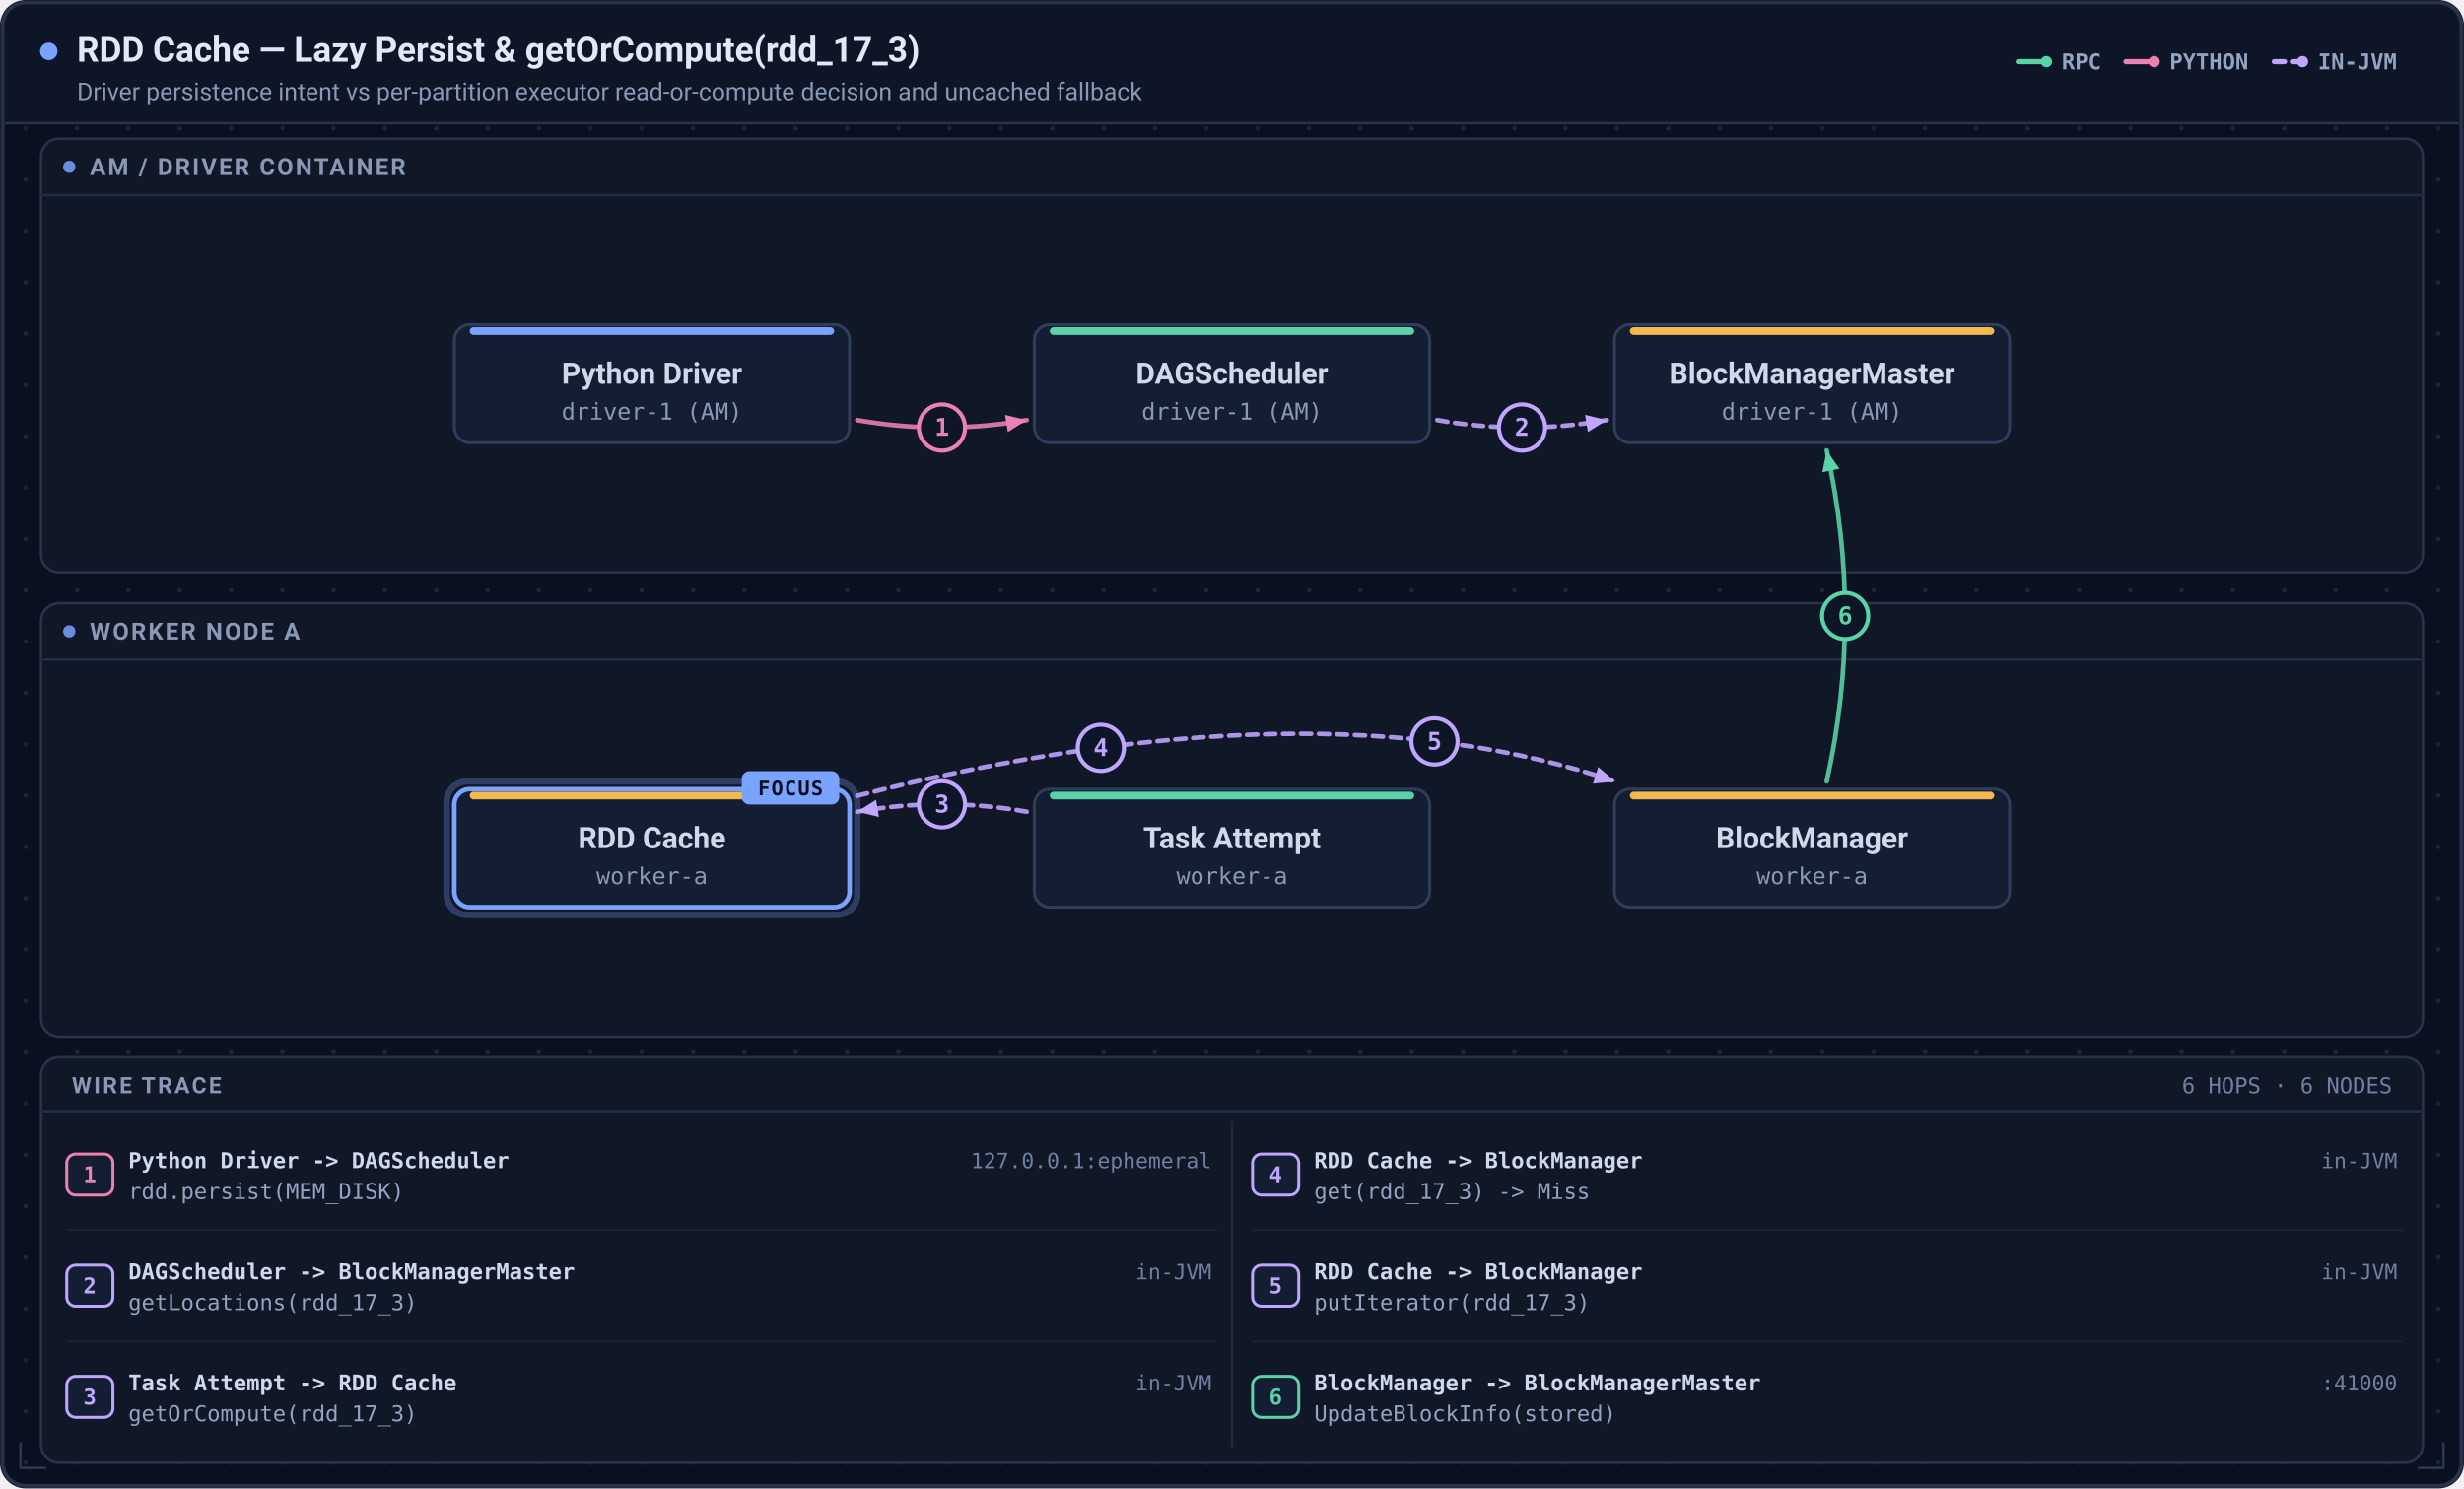
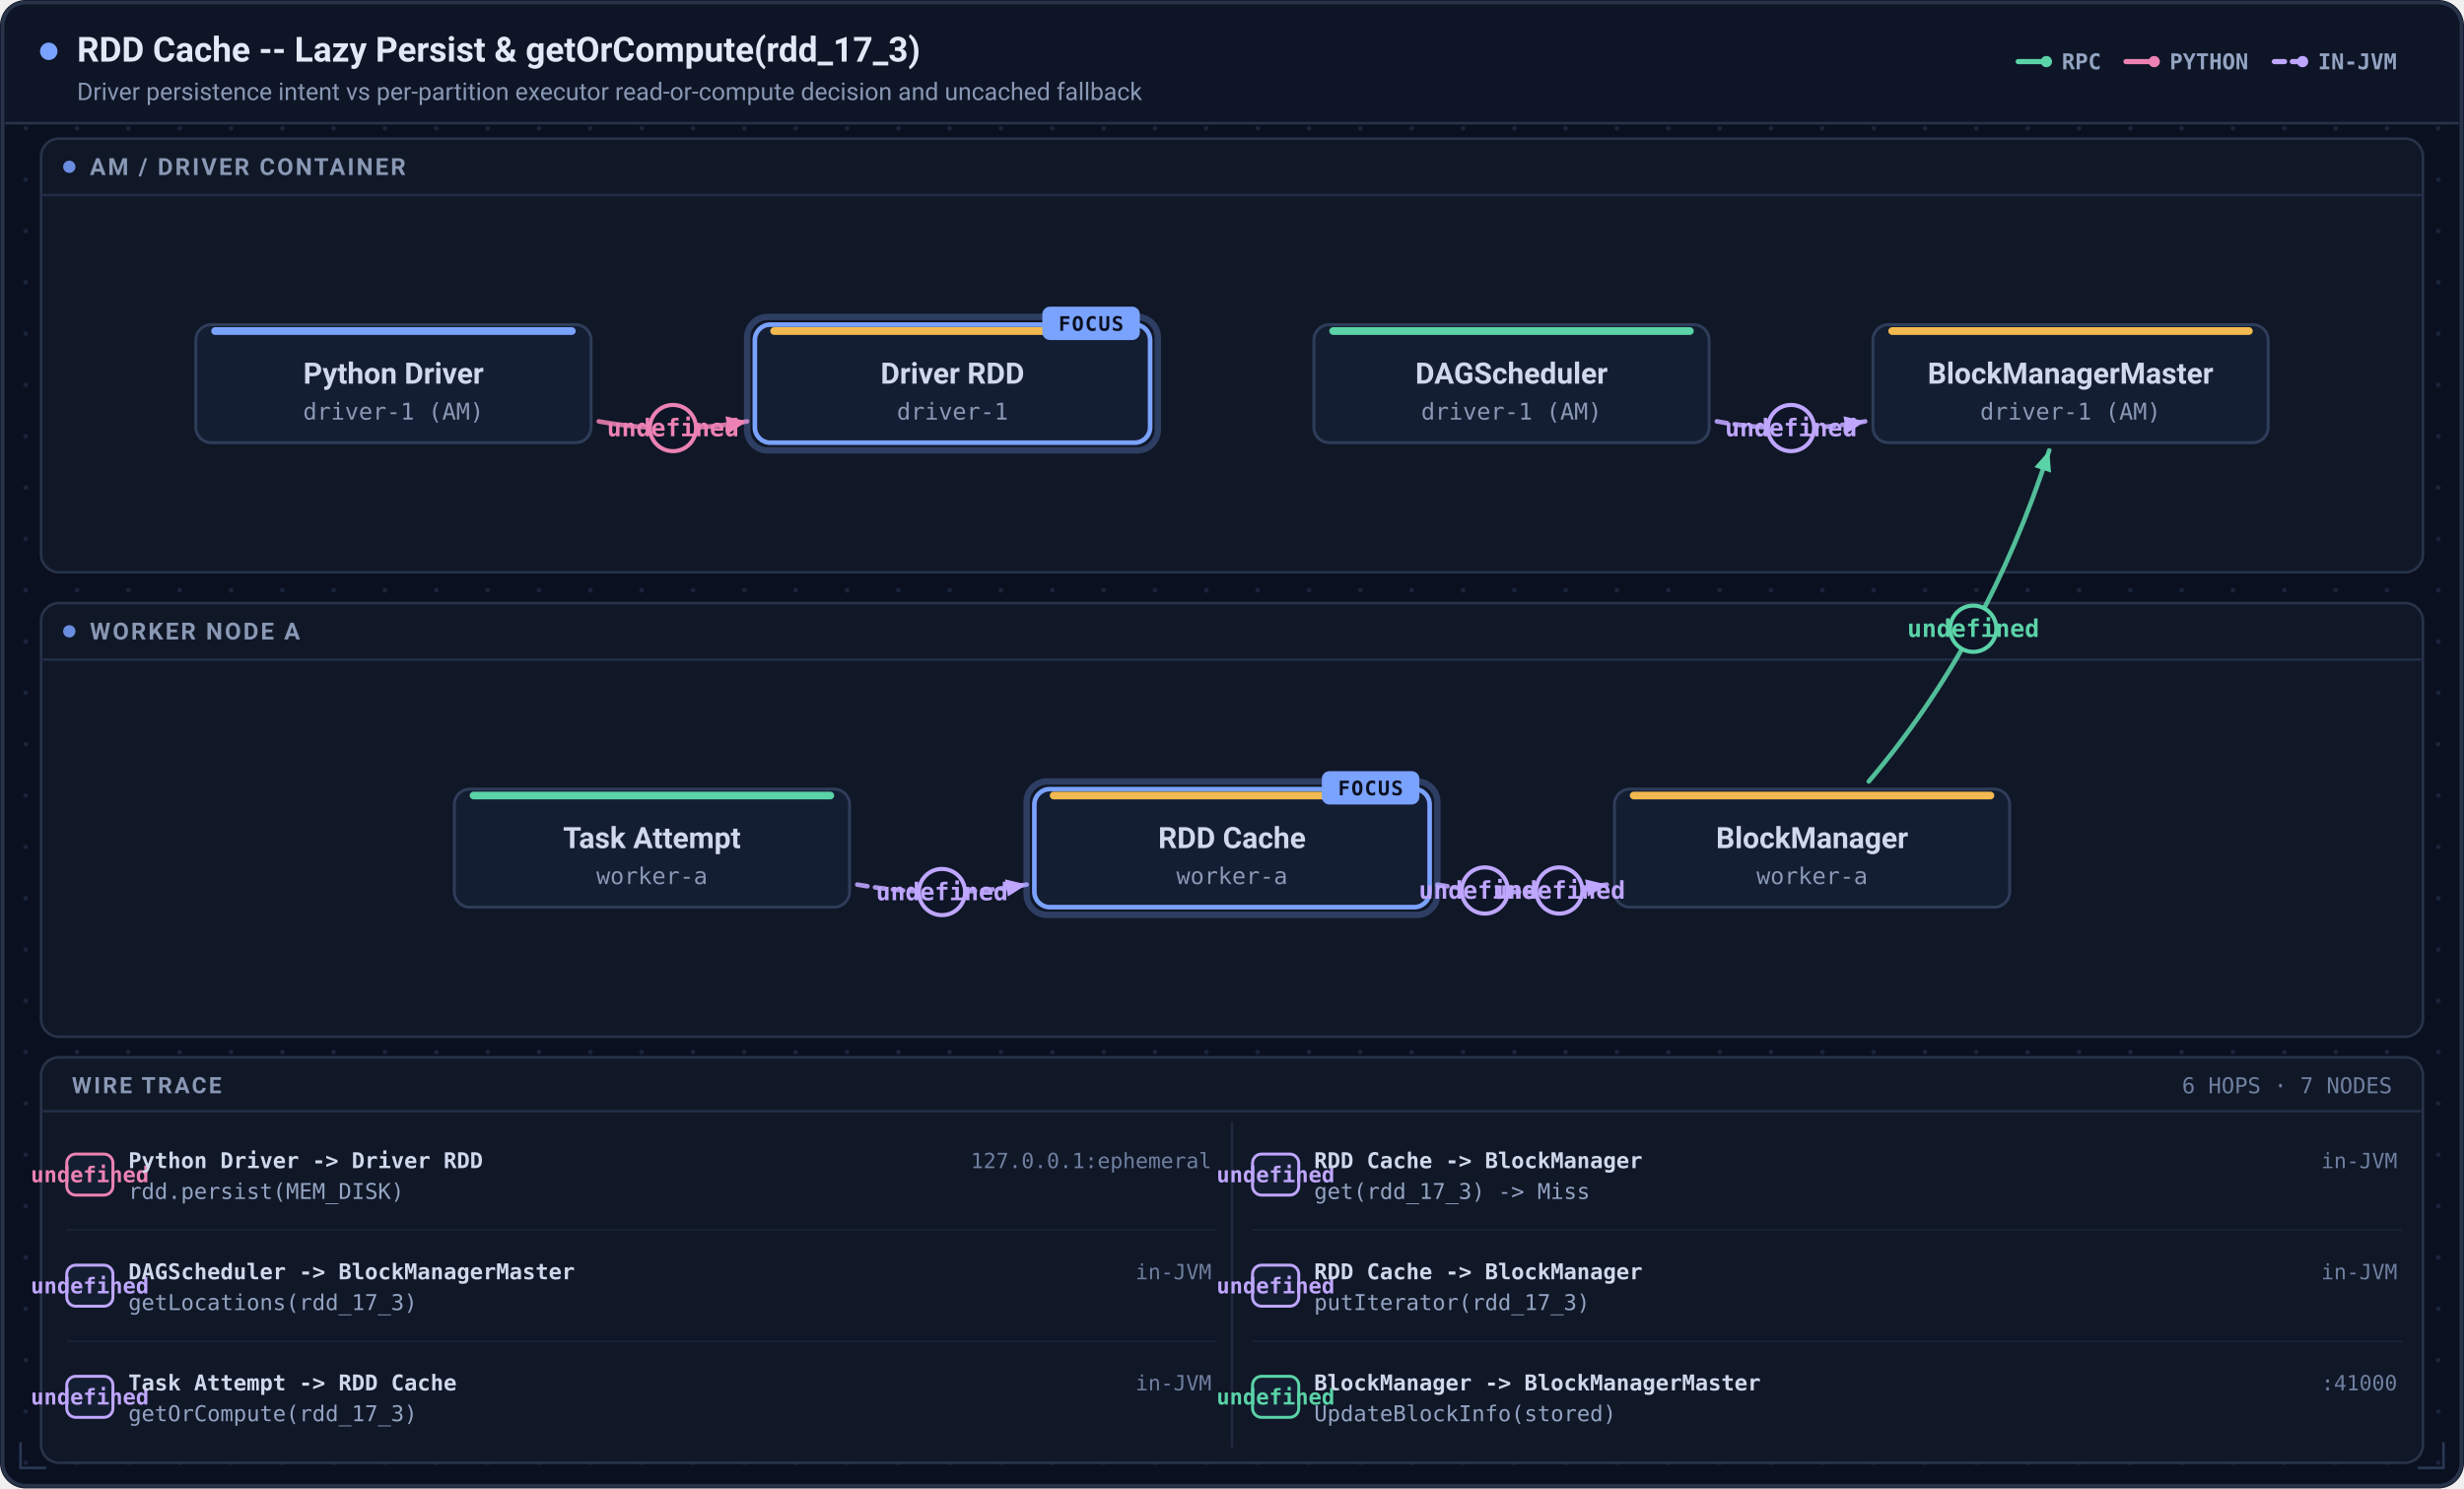
<svg xmlns="http://www.w3.org/2000/svg" width="960" height="580" viewBox="0 0 960 580" role="img" aria-labelledby="topo-title" aria-describedby="topo-desc">
  <defs>
    <pattern id="bp-grid" width="20" height="20" patternUnits="userSpaceOnUse">
      <circle cx="10" cy="10" r="0.9" fill="#1a253b" />
    </pattern>
  </defs>
  <style>
.f-sans { font-family: system-ui, -apple-system, 'Segoe UI', Roboto, Helvetica, Arial, sans-serif; }
.f-mono { font-family: ui-monospace, 'Cascadia Code', 'SFMono-Regular', Menlo, Consolas, monospace; }
@keyframes packet-travel {
-   0% { transform: translate(334px, 163.7px); color: #ec82b3; opacity: 0; }
-   0.67% { transform: translate(334px, 163.7px); color: #ec82b3; opacity: 1; }
-   5.17% { transform: translate(355.8px, 166.2px); color: #ec82b3; opacity: 1; }
-   9.67% { transform: translate(378.2px, 166.2px); color: #ec82b3; opacity: 1; }
-   14.17% { transform: translate(400px, 163.7px); color: #ec82b3; opacity: 1; }
-   15.33% { transform: translate(400px, 163.7px); color: #ec82b3; opacity: 0; }
-   16.00% { transform: translate(560px, 163.7px); color: #bfa6ff; opacity: 0; }
-   17.33% { transform: translate(560px, 163.7px); color: #bfa6ff; opacity: 1; }
-   21.83% { transform: translate(581.8px, 166.2px); color: #bfa6ff; opacity: 1; }
-   26.33% { transform: translate(604.2px, 166.2px); color: #bfa6ff; opacity: 1; }
-   30.83% { transform: translate(626px, 163.7px); color: #bfa6ff; opacity: 1; }
-   32.00% { transform: translate(626px, 163.7px); color: #bfa6ff; opacity: 0; }
-   32.67% { transform: translate(400px, 316.3px); color: #bfa6ff; opacity: 0; }
-   34.00% { transform: translate(400px, 316.3px); color: #bfa6ff; opacity: 1; }
-   38.50% { transform: translate(378.2px, 313.8px); color: #bfa6ff; opacity: 1; }
-   43.00% { transform: translate(355.8px, 313.8px); color: #bfa6ff; opacity: 1; }
-   47.50% { transform: translate(334px, 316.3px); color: #bfa6ff; opacity: 1; }
-   48.67% { transform: translate(334px, 316.3px); color: #bfa6ff; opacity: 0; }
-   49.33% { transform: translate(334px, 310.1px); color: #bfa6ff; opacity: 0; }
-   50.67% { transform: translate(334px, 310.1px); color: #bfa6ff; opacity: 1; }
-   55.17% { transform: translate(444.9px, 289.4px); color: #bfa6ff; opacity: 1; }
-   59.67% { transform: translate(545.3px, 287.5px); color: #bfa6ff; opacity: 1; }
-   64.17% { transform: translate(629.3px, 304.5px); color: #bfa6ff; opacity: 1; }
-   65.33% { transform: translate(629.3px, 304.5px); color: #bfa6ff; opacity: 0; }
-   66.00% { transform: translate(334px, 310.1px); color: #bfa6ff; opacity: 0; }
-   67.33% { transform: translate(334px, 310.1px); color: #bfa6ff; opacity: 1; }
-   71.83% { transform: translate(444.9px, 289.4px); color: #bfa6ff; opacity: 1; }
-   76.33% { transform: translate(545.3px, 287.5px); color: #bfa6ff; opacity: 1; }
-   80.83% { transform: translate(629.3px, 304.5px); color: #bfa6ff; opacity: 1; }
-   82.00% { transform: translate(629.3px, 304.5px); color: #bfa6ff; opacity: 0; }
-   82.67% { transform: translate(711.7px, 304.5px); color: #5bd3a8; opacity: 0; }
-   84.00% { transform: translate(711.7px, 304.5px); color: #5bd3a8; opacity: 1; }
-   88.50% { transform: translate(718px, 261.9px); color: #5bd3a8; opacity: 1; }
-   93.00% { transform: translate(718px, 218.1px); color: #5bd3a8; opacity: 1; }
-   97.50% { transform: translate(711.7px, 175.5px); color: #5bd3a8; opacity: 1; }
-   98.67% { transform: translate(711.7px, 175.5px); color: #5bd3a8; opacity: 0; }
-   100% { transform: translate(334px, 163.7px); color: #ec82b3; opacity: 0; }
+   0% { transform: translate(233.3px, 164.2px); color: #ec82b3; opacity: 0; }
+   0.67% { transform: translate(233.3px, 164.2px); color: #ec82b3; opacity: 1; }
+   5.17% { transform: translate(252.4px, 166.5px); color: #ec82b3; opacity: 1; }
+   9.67% { transform: translate(272px, 166.5px); color: #ec82b3; opacity: 1; }
+   14.17% { transform: translate(291.1px, 164.2px); color: #ec82b3; opacity: 1; }
+   15.33% { transform: translate(291.1px, 164.2px); color: #ec82b3; opacity: 0; }
+   16.00% { transform: translate(668.9px, 164.2px); color: #bfa6ff; opacity: 0; }
+   17.33% { transform: translate(668.9px, 164.2px); color: #bfa6ff; opacity: 1; }
+   21.83% { transform: translate(688px, 166.5px); color: #bfa6ff; opacity: 1; }
+   26.33% { transform: translate(707.6px, 166.5px); color: #bfa6ff; opacity: 1; }
+   30.83% { transform: translate(726.7px, 164.2px); color: #bfa6ff; opacity: 1; }
+   32.00% { transform: translate(726.7px, 164.2px); color: #bfa6ff; opacity: 0; }
+   32.67% { transform: translate(334px, 344.7px); color: #bfa6ff; opacity: 0; }
+   34.00% { transform: translate(334px, 344.7px); color: #bfa6ff; opacity: 1; }
+   38.50% { transform: translate(355.8px, 347.2px); color: #bfa6ff; opacity: 1; }
+   43.00% { transform: translate(378.2px, 347.2px); color: #bfa6ff; opacity: 1; }
+   47.50% { transform: translate(400px, 344.7px); color: #bfa6ff; opacity: 1; }
+   48.67% { transform: translate(400px, 344.7px); color: #bfa6ff; opacity: 0; }
+   49.33% { transform: translate(560px, 344.7px); color: #bfa6ff; opacity: 0; }
+   50.67% { transform: translate(560px, 344.7px); color: #bfa6ff; opacity: 1; }
+   55.17% { transform: translate(581.8px, 347.2px); color: #bfa6ff; opacity: 1; }
+   59.67% { transform: translate(604.2px, 347.2px); color: #bfa6ff; opacity: 1; }
+   64.17% { transform: translate(626px, 344.7px); color: #bfa6ff; opacity: 1; }
+   65.33% { transform: translate(626px, 344.7px); color: #bfa6ff; opacity: 0; }
+   66.00% { transform: translate(560px, 344.7px); color: #bfa6ff; opacity: 0; }
+   67.33% { transform: translate(560px, 344.7px); color: #bfa6ff; opacity: 1; }
+   71.83% { transform: translate(581.8px, 347.2px); color: #bfa6ff; opacity: 1; }
+   76.33% { transform: translate(604.2px, 347.2px); color: #bfa6ff; opacity: 1; }
+   80.83% { transform: translate(626px, 344.7px); color: #bfa6ff; opacity: 1; }
+   82.00% { transform: translate(626px, 344.7px); color: #bfa6ff; opacity: 0; }
+   82.67% { transform: translate(728.1px, 304.5px); color: #5bd3a8; opacity: 0; }
+   84.00% { transform: translate(728.1px, 304.5px); color: #5bd3a8; opacity: 1; }
+   88.50% { transform: translate(756.2px, 266.4px); color: #5bd3a8; opacity: 1; }
+   93.00% { transform: translate(780.1px, 222.5px); color: #5bd3a8; opacity: 1; }
+   97.50% { transform: translate(798.4px, 175.5px); color: #5bd3a8; opacity: 1; }
+   98.67% { transform: translate(798.4px, 175.5px); color: #5bd3a8; opacity: 0; }
+   100% { transform: translate(233.3px, 164.2px); color: #ec82b3; opacity: 0; }
}
#packet-orb {
  opacity: 0;
  animation: packet-travel 9s linear infinite;
}
@media (prefers-reduced-motion: reduce) {
  #packet-orb { display: none; animation: none; }
}
</style>
  <rect x="0" y="0" width="960" height="580" rx="10" fill="#0b1020" />
  <rect x="1" y="1" width="958" height="578" rx="9" fill="url(#bp-grid)" />
  <rect x="1" y="1" width="958" height="578" rx="9" fill="none" stroke="#283349" stroke-width="1.5" />
  <g stroke="#344666" stroke-width="1" fill="none" opacity="0.75">
    <path d="M 8 18 V 8 H 18" />
    <path d="M 942 8 H 952 V 18" />
    <path d="M 8 562 V 572 H 18" />
    <path d="M 942 572 H 952 V 562" />
  </g>
  <g class="header-band">
    <path d="M 10 2 H 950 A 8 8 0 0 1 958 10 V 48 H 2 V 10 A 8 8 0 0 1 10 2 Z" fill="#0e1526" />
    <line x1="2" y1="48" x2="958" y2="48" stroke="#283349" stroke-width="1" />
    <circle cx="19" cy="20" r="3.4" fill="#7aa2ff" />
-     <text class="f-sans" x="30" y="24" fill="#e2e8f5" font-size="13.5" font-weight="700">RDD Cache — Lazy Persist &amp; getOrCompute(rdd_17_3)</text>
+     <text class="f-sans" x="30" y="24" fill="#e2e8f5" font-size="13.5" font-weight="700">RDD Cache -- Lazy Persist &amp; getOrCompute(rdd_17_3)</text>
    <text class="f-sans" x="30" y="39" fill="#8998b4" font-size="9.5">Driver persistence intent vs per-partition executor read-or-compute decision and uncached fallback</text>
    <g class="channel-legend">
      <line x1="786.3" y1="24" x2="797.3" y2="24" stroke="#5bd3a8" stroke-width="2" stroke-linecap="round" />
      <circle cx="797.3" cy="24" r="2.2" fill="#5bd3a8" />
      <text class="f-mono" x="803.3" y="27" fill="#93a4c2" font-size="8.5" font-weight="600">RPC</text>
      <line x1="828.3" y1="24" x2="839.3" y2="24" stroke="#ec82b3" stroke-width="2" stroke-linecap="round" />
      <circle cx="839.3" cy="24" r="2.2" fill="#ec82b3" />
      <text class="f-mono" x="845.3" y="27" fill="#93a4c2" font-size="8.5" font-weight="600">PYTHON</text>
      <line x1="886.1" y1="24" x2="897.1" y2="24" stroke="#bfa6ff" stroke-width="2" stroke-dasharray="4 3" stroke-linecap="round" />
      <circle cx="897.1" cy="24" r="2.2" fill="#bfa6ff" />
      <text class="f-mono" x="903.1" y="27" fill="#93a4c2" font-size="8.5" font-weight="600">IN-JVM</text>
    </g>
  </g>
  <g class="topology-stage">
    <g class="host-zone" data-zone="driver-jvm">
      <rect x="16" y="54" width="928" height="169" rx="7" fill="#101727" stroke="#283349" stroke-width="1" />
      <line x1="16" y1="76" x2="944" y2="76" stroke="#212d45" stroke-width="1" />
      <circle cx="27" cy="65" r="2.4" fill="#7aa2ff" fill-opacity="0.85" />
      <text class="f-sans" x="35" y="68.2" fill="#8998b4" font-size="9.2" font-weight="700" letter-spacing="0.09em">AM / DRIVER CONTAINER</text>
    </g>
    <g class="host-zone" data-zone="worker-node-a">
      <rect x="16" y="235" width="928" height="169" rx="7" fill="#101727" stroke="#283349" stroke-width="1" />
      <line x1="16" y1="257" x2="944" y2="257" stroke="#212d45" stroke-width="1" />
      <circle cx="27" cy="246" r="2.4" fill="#7aa2ff" fill-opacity="0.85" />
      <text class="f-sans" x="35" y="249.2" fill="#8998b4" font-size="9.2" font-weight="700" letter-spacing="0.09em">WORKER NODE A</text>
    </g>
-     <g class="topo-edge" data-from="python-driver" data-to="dag-scheduler">
-       <path d="M 334 163.7 Q 367 169.5 400 163.7" fill="none" stroke="#ec82b3" stroke-width="1.8" stroke-opacity="0.88" stroke-linecap="round" />
-       <polygon points="-8,-3.4 0,0 -8,3.4" fill="#ec82b3" transform="translate(400, 163.7) rotate(-9.4)" />
+     <g class="topo-edge" data-from="python-driver" data-to="driver-rdd-cache">
+       <path d="M 233.3 164.2 Q 262.2 169.5 291.1 164.2" fill="none" stroke="#ec82b3" stroke-width="1.8" stroke-opacity="0.88" stroke-linecap="round" />
+       <polygon points="-8,-3.4 0,0 -8,3.4" fill="#ec82b3" transform="translate(291.1, 164.2) rotate(-9.8)" />
    </g>
    <g class="topo-edge" data-from="dag-scheduler" data-to="block-manager-master">
-       <path d="M 560 163.7 Q 593 169.5 626 163.7" fill="none" stroke="#bfa6ff" stroke-width="1.8" stroke-opacity="0.88" stroke-dasharray="4 3" stroke-linecap="round" />
-       <polygon points="-8,-3.4 0,0 -8,3.4" fill="#bfa6ff" transform="translate(626, 163.7) rotate(-9.4)" />
+       <path d="M 668.9 164.2 Q 697.8 169.5 726.7 164.2" fill="none" stroke="#bfa6ff" stroke-width="1.8" stroke-opacity="0.88" stroke-dasharray="4 3" stroke-linecap="round" />
+       <polygon points="-8,-3.4 0,0 -8,3.4" fill="#bfa6ff" transform="translate(726.7, 164.2) rotate(-9.8)" />
    </g>
    <g class="topo-edge" data-from="task-attempt" data-to="rdd-cache">
-       <path d="M 400 316.3 Q 367 310.5 334 316.3" fill="none" stroke="#bfa6ff" stroke-width="1.8" stroke-opacity="0.88" stroke-dasharray="4 3" stroke-linecap="round" />
-       <polygon points="-8,-3.4 0,0 -8,3.4" fill="#bfa6ff" transform="translate(334, 316.3) rotate(170.6)" />
+       <path d="M 334 344.7 Q 367 350.5 400 344.7" fill="none" stroke="#bfa6ff" stroke-width="1.8" stroke-opacity="0.88" stroke-dasharray="4 3" stroke-linecap="round" />
+       <polygon points="-8,-3.4 0,0 -8,3.4" fill="#bfa6ff" transform="translate(400, 344.7) rotate(-9.4)" />
    </g>
    <g class="topo-edge" data-from="rdd-cache" data-to="block-manager">
-       <path d="M 334 310.1 Q 512 264.7 629.3 304.5" fill="none" stroke="#bfa6ff" stroke-width="1.8" stroke-opacity="0.88" stroke-dasharray="4 3" stroke-linecap="round" />
-       <polygon points="-8,-3.4 0,0 -8,3.4" fill="#bfa6ff" transform="translate(629.3, 304.5) rotate(17.3)" />
+       <path d="M 560 344.7 Q 593 350.5 626 344.7" fill="none" stroke="#bfa6ff" stroke-width="1.8" stroke-opacity="0.88" stroke-dasharray="4 3" stroke-linecap="round" />
+       <polygon points="-8,-3.4 0,0 -8,3.4" fill="#bfa6ff" transform="translate(626, 344.7) rotate(-9.4)" />
    </g>
    <g class="topo-edge" data-from="block-manager" data-to="block-manager-master">
-       <path d="M 711.7 304.5 Q 726 240 711.7 175.5" fill="none" stroke="#5bd3a8" stroke-width="1.8" stroke-opacity="0.88" stroke-linecap="round" />
-       <polygon points="-8,-3.4 0,0 -8,3.4" fill="#5bd3a8" transform="translate(711.7, 175.5) rotate(-101.7)" />
+       <path d="M 728.1 304.5 Q 774.4 250.1 798.4 175.5" fill="none" stroke="#5bd3a8" stroke-width="1.8" stroke-opacity="0.88" stroke-linecap="round" />
+       <polygon points="-8,-3.4 0,0 -8,3.4" fill="#5bd3a8" transform="translate(798.4, 175.5) rotate(-71.6)" />
    </g>
    <g class="topo-node" data-id="python-driver">
-       <rect x="177" y="126.5" width="154" height="46" rx="6" fill="#141e32" stroke="#2e3d59" stroke-width="1.15" />
-       <rect x="183" y="127.5" width="142" height="3" rx="1.5" fill="#7aa2ff" />
-       <text class="f-sans" x="254" y="149.5" text-anchor="middle" fill="#d0d9ec" font-size="11.5" font-weight="700">Python Driver</text>
-       <text class="f-mono" x="254" y="163.5" text-anchor="middle" fill="#8998b4" font-size="9">driver-1 (AM)</text>
-     </g>
-     <g class="topo-node" data-id="dag-scheduler">
-       <rect x="403" y="126.5" width="154" height="46" rx="6" fill="#141e32" stroke="#2e3d59" stroke-width="1.15" />
-       <rect x="409" y="127.5" width="142" height="3" rx="1.5" fill="#5bd3a8" />
-       <text class="f-sans" x="480" y="149.5" text-anchor="middle" fill="#d0d9ec" font-size="11.5" font-weight="700">DAGScheduler</text>
-       <text class="f-mono" x="480" y="163.5" text-anchor="middle" fill="#8998b4" font-size="9">driver-1 (AM)</text>
-     </g>
-     <g class="topo-node" data-id="block-manager-master">
-       <rect x="629" y="126.5" width="154" height="46" rx="6" fill="#141e32" stroke="#2e3d59" stroke-width="1.15" />
-       <rect x="635" y="127.5" width="142" height="3" rx="1.5" fill="#f2b950" />
-       <text class="f-sans" x="706" y="149.5" text-anchor="middle" fill="#d0d9ec" font-size="11.5" font-weight="700">BlockManagerMaster</text>
-       <text class="f-mono" x="706" y="163.5" text-anchor="middle" fill="#8998b4" font-size="9">driver-1 (AM)</text>
-     </g>
-     <g class="topo-node" data-id="rdd-cache">
-       <rect x="174" y="304.5" width="160" height="52" rx="8" fill="none" stroke="#7aa2ff" stroke-opacity="0.28" stroke-width="2.5" />
-       <rect x="177" y="307.5" width="154" height="46" rx="6" fill="#141e32" stroke="#7aa2ff" stroke-width="1.8" />
-       <rect x="183" y="308.5" width="142" height="3" rx="1.5" fill="#f2b950" />
-       <text class="f-sans" x="254" y="330.5" text-anchor="middle" fill="#d0d9ec" font-size="11.5" font-weight="700">RDD Cache</text>
-       <text class="f-mono" x="254" y="344.5" text-anchor="middle" fill="#8998b4" font-size="9">worker-a</text>
-       <g transform="translate(289, 300.5)">
+       <rect x="76.3" y="126.5" width="154" height="46" rx="6" fill="#141e32" stroke="#2e3d59" stroke-width="1.15" />
+       <rect x="82.3" y="127.5" width="142" height="3" rx="1.5" fill="#7aa2ff" />
+       <text class="f-sans" x="153.3" y="149.5" text-anchor="middle" fill="#d0d9ec" font-size="11.5" font-weight="700">Python Driver</text>
+       <text class="f-mono" x="153.3" y="163.5" text-anchor="middle" fill="#8998b4" font-size="9">driver-1 (AM)</text>
+     </g>
+     <g class="topo-node" data-id="driver-rdd-cache">
+       <rect x="291.1" y="123.5" width="160" height="52" rx="8" fill="none" stroke="#7aa2ff" stroke-opacity="0.28" stroke-width="2.5" />
+       <rect x="294.1" y="126.5" width="154" height="46" rx="6" fill="#141e32" stroke="#7aa2ff" stroke-width="1.8" />
+       <rect x="300.1" y="127.5" width="142" height="3" rx="1.5" fill="#f2b950" />
+       <text class="f-sans" x="371.1" y="149.5" text-anchor="middle" fill="#d0d9ec" font-size="11.5" font-weight="700">Driver RDD</text>
+       <text class="f-mono" x="371.1" y="163.5" text-anchor="middle" fill="#8998b4" font-size="9">driver-1</text>
+       <g transform="translate(406.1, 119.5)">
        <rect x="0" y="0" width="38" height="13" rx="3" fill="#7aa2ff" />
        <text class="f-mono" x="19" y="9.4" text-anchor="middle" fill="#0b1020" font-size="7.8" font-weight="700" letter-spacing="0.06em">FOCUS</text>
      </g>
    </g>
+     <g class="topo-node" data-id="dag-scheduler">
+       <rect x="511.9" y="126.5" width="154" height="46" rx="6" fill="#141e32" stroke="#2e3d59" stroke-width="1.15" />
+       <rect x="517.9" y="127.5" width="142" height="3" rx="1.5" fill="#5bd3a8" />
+       <text class="f-sans" x="588.9" y="149.5" text-anchor="middle" fill="#d0d9ec" font-size="11.5" font-weight="700">DAGScheduler</text>
+       <text class="f-mono" x="588.9" y="163.5" text-anchor="middle" fill="#8998b4" font-size="9">driver-1 (AM)</text>
+     </g>
+     <g class="topo-node" data-id="block-manager-master">
+       <rect x="729.7" y="126.5" width="154" height="46" rx="6" fill="#141e32" stroke="#2e3d59" stroke-width="1.15" />
+       <rect x="735.7" y="127.5" width="142" height="3" rx="1.5" fill="#f2b950" />
+       <text class="f-sans" x="806.7" y="149.5" text-anchor="middle" fill="#d0d9ec" font-size="11.5" font-weight="700">BlockManagerMaster</text>
+       <text class="f-mono" x="806.7" y="163.5" text-anchor="middle" fill="#8998b4" font-size="9">driver-1 (AM)</text>
+     </g>
    <g class="topo-node" data-id="task-attempt">
-       <rect x="403" y="307.5" width="154" height="46" rx="6" fill="#141e32" stroke="#2e3d59" stroke-width="1.15" />
-       <rect x="409" y="308.5" width="142" height="3" rx="1.5" fill="#5bd3a8" />
-       <text class="f-sans" x="480" y="330.5" text-anchor="middle" fill="#d0d9ec" font-size="11.5" font-weight="700">Task Attempt</text>
+       <rect x="177" y="307.5" width="154" height="46" rx="6" fill="#141e32" stroke="#2e3d59" stroke-width="1.15" />
+       <rect x="183" y="308.5" width="142" height="3" rx="1.5" fill="#5bd3a8" />
+       <text class="f-sans" x="254" y="330.5" text-anchor="middle" fill="#d0d9ec" font-size="11.5" font-weight="700">Task Attempt</text>
+       <text class="f-mono" x="254" y="344.5" text-anchor="middle" fill="#8998b4" font-size="9">worker-a</text>
+     </g>
+     <g class="topo-node" data-id="rdd-cache">
+       <rect x="400" y="304.5" width="160" height="52" rx="8" fill="none" stroke="#7aa2ff" stroke-opacity="0.28" stroke-width="2.5" />
+       <rect x="403" y="307.5" width="154" height="46" rx="6" fill="#141e32" stroke="#7aa2ff" stroke-width="1.8" />
+       <rect x="409" y="308.5" width="142" height="3" rx="1.5" fill="#f2b950" />
+       <text class="f-sans" x="480" y="330.5" text-anchor="middle" fill="#d0d9ec" font-size="11.5" font-weight="700">RDD Cache</text>
      <text class="f-mono" x="480" y="344.5" text-anchor="middle" fill="#8998b4" font-size="9">worker-a</text>
+       <g transform="translate(515, 300.5)">
+         <rect x="0" y="0" width="38" height="13" rx="3" fill="#7aa2ff" />
+         <text class="f-mono" x="19" y="9.4" text-anchor="middle" fill="#0b1020" font-size="7.8" font-weight="700" letter-spacing="0.06em">FOCUS</text>
+       </g>
    </g>
    <g class="topo-node" data-id="block-manager">
      <rect x="629" y="307.5" width="154" height="46" rx="6" fill="#141e32" stroke="#2e3d59" stroke-width="1.15" />
      <rect x="635" y="308.5" width="142" height="3" rx="1.5" fill="#f2b950" />
      <text class="f-sans" x="706" y="330.5" text-anchor="middle" fill="#d0d9ec" font-size="11.5" font-weight="700">BlockManager</text>
      <text class="f-mono" x="706" y="344.5" text-anchor="middle" fill="#8998b4" font-size="9">worker-a</text>
    </g>
-     <g class="hop-badge" data-hop="1">
-       <circle cx="367" cy="166.6" r="9" fill="#0d1526" stroke="#ec82b3" stroke-width="1.6" />
-       <text class="f-mono" x="367" y="169.8" text-anchor="middle" fill="#ec82b3" font-size="9.5" font-weight="700">1</text>
-     </g>
-     <g class="hop-badge" data-hop="2">
-       <circle cx="593" cy="166.6" r="9" fill="#0d1526" stroke="#bfa6ff" stroke-width="1.6" />
-       <text class="f-mono" x="593" y="169.8" text-anchor="middle" fill="#bfa6ff" font-size="9.5" font-weight="700">2</text>
-     </g>
-     <g class="hop-badge" data-hop="3">
-       <circle cx="367" cy="313.4" r="9" fill="#0d1526" stroke="#bfa6ff" stroke-width="1.6" />
-       <text class="f-mono" x="367" y="316.6" text-anchor="middle" fill="#bfa6ff" font-size="9.5" font-weight="700">3</text>
-     </g>
-     <g class="hop-badge" data-hop="4">
-       <circle cx="428.9" cy="291.4" r="9" fill="#0d1526" stroke="#bfa6ff" stroke-width="1.6" />
-       <text class="f-mono" x="428.9" y="294.6" text-anchor="middle" fill="#bfa6ff" font-size="9.5" font-weight="700">4</text>
-     </g>
-     <g class="hop-badge" data-hop="5">
-       <circle cx="558.9" cy="288.9" r="9" fill="#0d1526" stroke="#bfa6ff" stroke-width="1.6" />
-       <text class="f-mono" x="558.9" y="292.1" text-anchor="middle" fill="#bfa6ff" font-size="9.5" font-weight="700">5</text>
-     </g>
-     <g class="hop-badge" data-hop="6">
-       <circle cx="718.9" cy="240" r="9" fill="#0d1526" stroke="#5bd3a8" stroke-width="1.6" />
-       <text class="f-mono" x="718.9" y="243.2" text-anchor="middle" fill="#5bd3a8" font-size="9.5" font-weight="700">6</text>
+     <g class="hop-badge" data-hop="undefined">
+       <circle cx="262.2" cy="166.8" r="9" fill="#0d1526" stroke="#ec82b3" stroke-width="1.6" />
+       <text class="f-mono" x="262.2" y="170" text-anchor="middle" fill="#ec82b3" font-size="9.5" font-weight="700">undefined</text>
+     </g>
+     <g class="hop-badge" data-hop="undefined">
+       <circle cx="697.8" cy="166.8" r="9" fill="#0d1526" stroke="#bfa6ff" stroke-width="1.6" />
+       <text class="f-mono" x="697.8" y="170" text-anchor="middle" fill="#bfa6ff" font-size="9.5" font-weight="700">undefined</text>
+     </g>
+     <g class="hop-badge" data-hop="undefined">
+       <circle cx="367" cy="347.6" r="9" fill="#0d1526" stroke="#bfa6ff" stroke-width="1.6" />
+       <text class="f-mono" x="367" y="350.8" text-anchor="middle" fill="#bfa6ff" font-size="9.5" font-weight="700">undefined</text>
+     </g>
+     <g class="hop-badge" data-hop="undefined">
+       <circle cx="578.5" cy="347" r="9" fill="#0d1526" stroke="#bfa6ff" stroke-width="1.6" />
+       <text class="f-mono" x="578.5" y="350.2" text-anchor="middle" fill="#bfa6ff" font-size="9.5" font-weight="700">undefined</text>
+     </g>
+     <g class="hop-badge" data-hop="undefined">
+       <circle cx="607.5" cy="347" r="9" fill="#0d1526" stroke="#bfa6ff" stroke-width="1.6" />
+       <text class="f-mono" x="607.5" y="350.2" text-anchor="middle" fill="#bfa6ff" font-size="9.5" font-weight="700">undefined</text>
+     </g>
+     <g class="hop-badge" data-hop="undefined">
+       <circle cx="768.8" cy="245" r="9" fill="#0d1526" stroke="#5bd3a8" stroke-width="1.6" />
+       <text class="f-mono" x="768.8" y="248.2" text-anchor="middle" fill="#5bd3a8" font-size="9.5" font-weight="700">undefined</text>
    </g>
    <g id="packet-orb" aria-hidden="true">
      <circle cx="0" cy="0" r="11" fill="currentColor" fill-opacity="0.22" />
      <circle cx="0" cy="0" r="6.2" fill="currentColor" fill-opacity="0.48" />
      <circle cx="0" cy="0" r="3.4" fill="#ffffff" stroke="currentColor" stroke-width="1.5" />
    </g>
  </g>
  <g class="wire-trace-strip">
    <rect x="16" y="412" width="928" height="158" rx="7" fill="#101727" stroke="#283349" stroke-width="1" />
    <line x1="16" y1="433" x2="944" y2="433" stroke="#212d45" stroke-width="1" />
    <text class="f-sans" x="28" y="426" fill="#8998b4" font-size="8.8" font-weight="700" letter-spacing="0.1em">WIRE TRACE</text>
-     <text class="f-mono" x="932" y="426" text-anchor="end" fill="#6f80a0" font-size="8.5">6 HOPS · 6 NODES</text>
+     <text class="f-mono" x="932" y="426" text-anchor="end" fill="#6f80a0" font-size="8.5">6 HOPS · 7 NODES</text>
    <line x1="480" y1="437" x2="480" y2="564" stroke="#1e2940" stroke-width="1" />
-     <g class="trace-row" data-hop="1">
+     <g class="trace-row" data-hop="undefined">
      <rect x="26" y="449.7" width="18" height="16" rx="3.5" fill="#141e32" stroke="#ec82b3" stroke-width="1.15" />
-       <text class="f-mono" x="35" y="460.7" text-anchor="middle" fill="#ec82b3" font-size="8.5" font-weight="700">1</text>
-       <text class="f-mono" x="50" y="455.2" fill="#d0d9ec" font-size="8.5" font-weight="600">Python Driver -&gt; DAGScheduler</text>
+       <text class="f-mono" x="35" y="460.7" text-anchor="middle" fill="#ec82b3" font-size="8.5" font-weight="700">undefined</text>
+       <text class="f-mono" x="50" y="455.2" fill="#d0d9ec" font-size="8.5" font-weight="600">Python Driver -&gt; Driver RDD</text>
      <text class="f-mono" x="472" y="455.2" text-anchor="end" fill="#6f80a0" font-size="8.2">127.0.0.1:ephemeral</text>
      <text class="f-mono" x="50" y="467.2" fill="#93a4c2" font-size="8.5">rdd.persist(MEM_DISK)</text>
    </g>
-     <g class="trace-row" data-hop="2">
+     <g class="trace-row" data-hop="undefined">
      <line x1="26" y1="479.3" x2="474" y2="479.3" stroke="#182236" stroke-width="0.75" />
      <rect x="26" y="493" width="18" height="16" rx="3.5" fill="#141e32" stroke="#bfa6ff" stroke-width="1.15" />
-       <text class="f-mono" x="35" y="504" text-anchor="middle" fill="#bfa6ff" font-size="8.5" font-weight="700">2</text>
+       <text class="f-mono" x="35" y="504" text-anchor="middle" fill="#bfa6ff" font-size="8.5" font-weight="700">undefined</text>
      <text class="f-mono" x="50" y="498.5" fill="#d0d9ec" font-size="8.5" font-weight="600">DAGScheduler -&gt; BlockManagerMaster</text>
      <text class="f-mono" x="472" y="498.5" text-anchor="end" fill="#6f80a0" font-size="8.2">in-JVM</text>
      <text class="f-mono" x="50" y="510.5" fill="#93a4c2" font-size="8.5">getLocations(rdd_17_3)</text>
    </g>
-     <g class="trace-row" data-hop="3">
+     <g class="trace-row" data-hop="undefined">
      <line x1="26" y1="522.7" x2="474" y2="522.7" stroke="#182236" stroke-width="0.75" />
      <rect x="26" y="536.3" width="18" height="16" rx="3.5" fill="#141e32" stroke="#bfa6ff" stroke-width="1.15" />
-       <text class="f-mono" x="35" y="547.3" text-anchor="middle" fill="#bfa6ff" font-size="8.5" font-weight="700">3</text>
+       <text class="f-mono" x="35" y="547.3" text-anchor="middle" fill="#bfa6ff" font-size="8.5" font-weight="700">undefined</text>
      <text class="f-mono" x="50" y="541.8" fill="#d0d9ec" font-size="8.5" font-weight="600">Task Attempt -&gt; RDD Cache</text>
      <text class="f-mono" x="472" y="541.8" text-anchor="end" fill="#6f80a0" font-size="8.2">in-JVM</text>
      <text class="f-mono" x="50" y="553.8" fill="#93a4c2" font-size="8.5">getOrCompute(rdd_17_3)</text>
    </g>
-     <g class="trace-row" data-hop="4">
+     <g class="trace-row" data-hop="undefined">
      <rect x="488" y="449.7" width="18" height="16" rx="3.5" fill="#141e32" stroke="#bfa6ff" stroke-width="1.15" />
-       <text class="f-mono" x="497" y="460.7" text-anchor="middle" fill="#bfa6ff" font-size="8.5" font-weight="700">4</text>
+       <text class="f-mono" x="497" y="460.7" text-anchor="middle" fill="#bfa6ff" font-size="8.5" font-weight="700">undefined</text>
      <text class="f-mono" x="512" y="455.2" fill="#d0d9ec" font-size="8.5" font-weight="600">RDD Cache -&gt; BlockManager</text>
      <text class="f-mono" x="934" y="455.2" text-anchor="end" fill="#6f80a0" font-size="8.2">in-JVM</text>
      <text class="f-mono" x="512" y="467.2" fill="#93a4c2" font-size="8.5">get(rdd_17_3) -&gt; Miss</text>
    </g>
-     <g class="trace-row" data-hop="5">
+     <g class="trace-row" data-hop="undefined">
      <line x1="488" y1="479.3" x2="936" y2="479.3" stroke="#182236" stroke-width="0.75" />
      <rect x="488" y="493" width="18" height="16" rx="3.5" fill="#141e32" stroke="#bfa6ff" stroke-width="1.15" />
-       <text class="f-mono" x="497" y="504" text-anchor="middle" fill="#bfa6ff" font-size="8.5" font-weight="700">5</text>
+       <text class="f-mono" x="497" y="504" text-anchor="middle" fill="#bfa6ff" font-size="8.5" font-weight="700">undefined</text>
      <text class="f-mono" x="512" y="498.5" fill="#d0d9ec" font-size="8.5" font-weight="600">RDD Cache -&gt; BlockManager</text>
      <text class="f-mono" x="934" y="498.5" text-anchor="end" fill="#6f80a0" font-size="8.2">in-JVM</text>
      <text class="f-mono" x="512" y="510.5" fill="#93a4c2" font-size="8.5">putIterator(rdd_17_3)</text>
    </g>
-     <g class="trace-row" data-hop="6">
+     <g class="trace-row" data-hop="undefined">
      <line x1="488" y1="522.7" x2="936" y2="522.7" stroke="#182236" stroke-width="0.75" />
      <rect x="488" y="536.3" width="18" height="16" rx="3.5" fill="#141e32" stroke="#5bd3a8" stroke-width="1.15" />
-       <text class="f-mono" x="497" y="547.3" text-anchor="middle" fill="#5bd3a8" font-size="8.5" font-weight="700">6</text>
+       <text class="f-mono" x="497" y="547.3" text-anchor="middle" fill="#5bd3a8" font-size="8.5" font-weight="700">undefined</text>
      <text class="f-mono" x="512" y="541.8" fill="#d0d9ec" font-size="8.5" font-weight="600">BlockManager -&gt; BlockManagerMaster</text>
      <text class="f-mono" x="934" y="541.8" text-anchor="end" fill="#6f80a0" font-size="8.2">:41000</text>
      <text class="f-mono" x="512" y="553.8" fill="#93a4c2" font-size="8.5">UpdateBlockInfo(stored)</text>
    </g>
  </g>
</svg>
